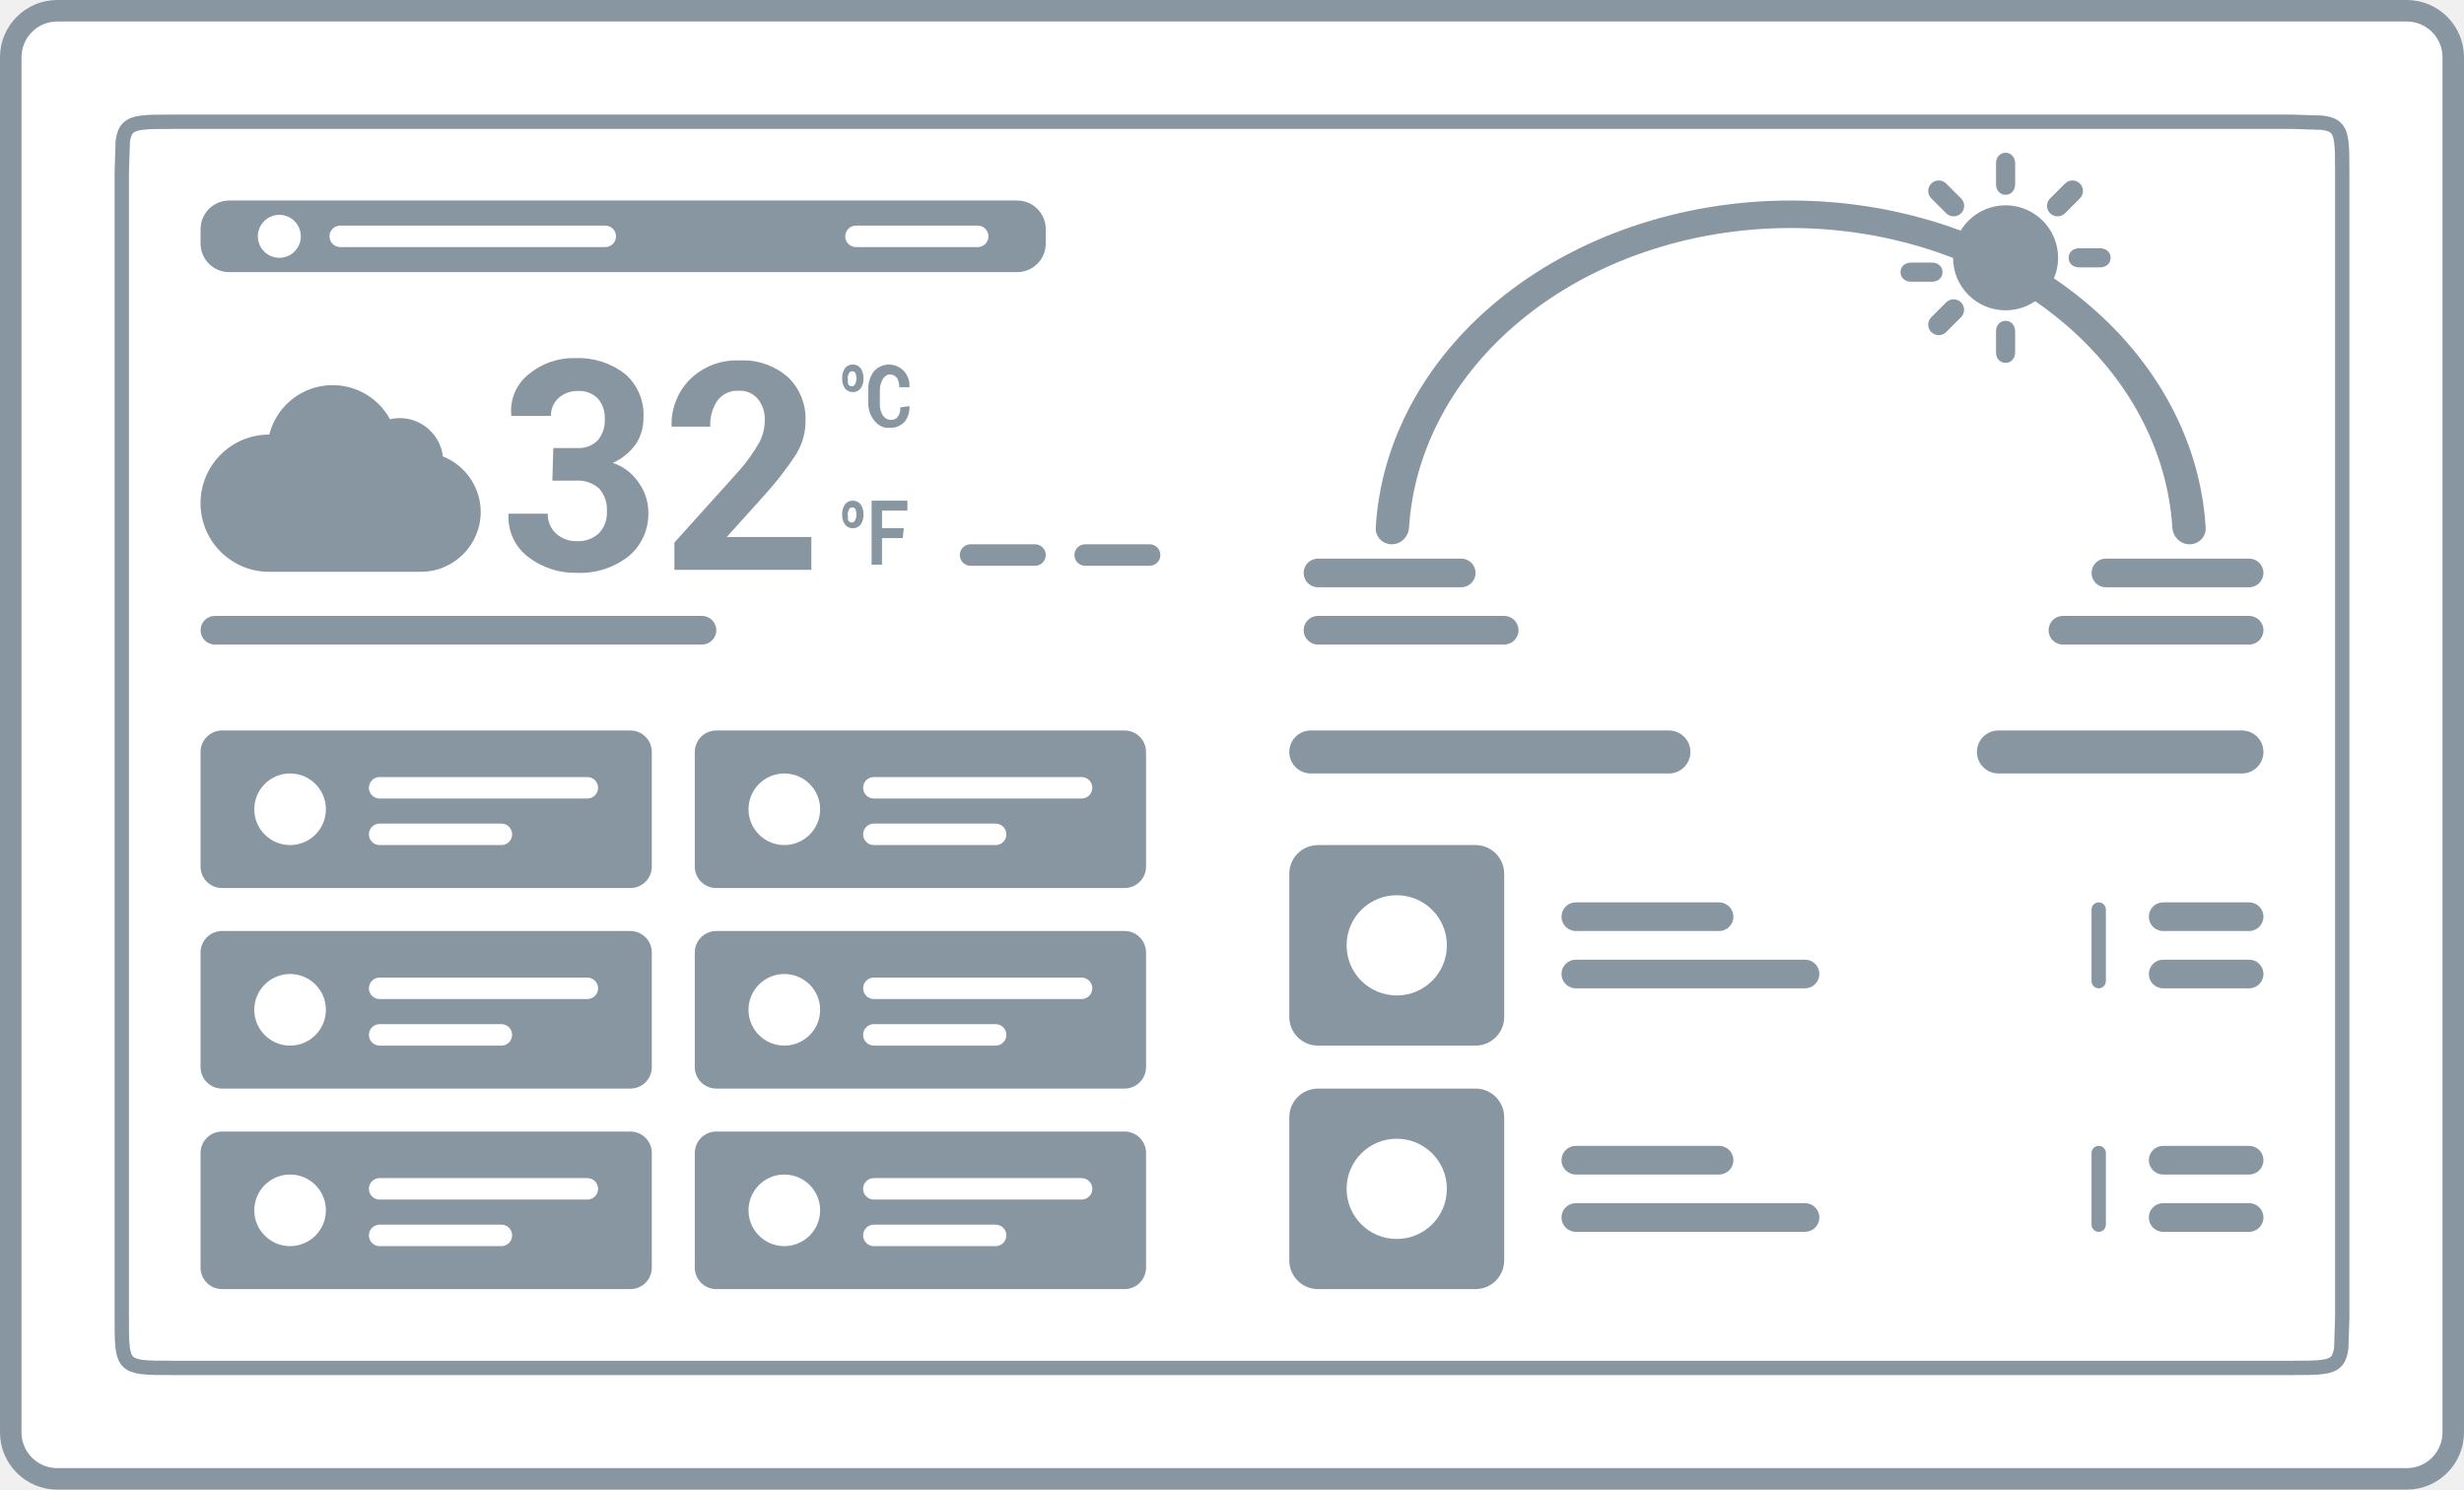
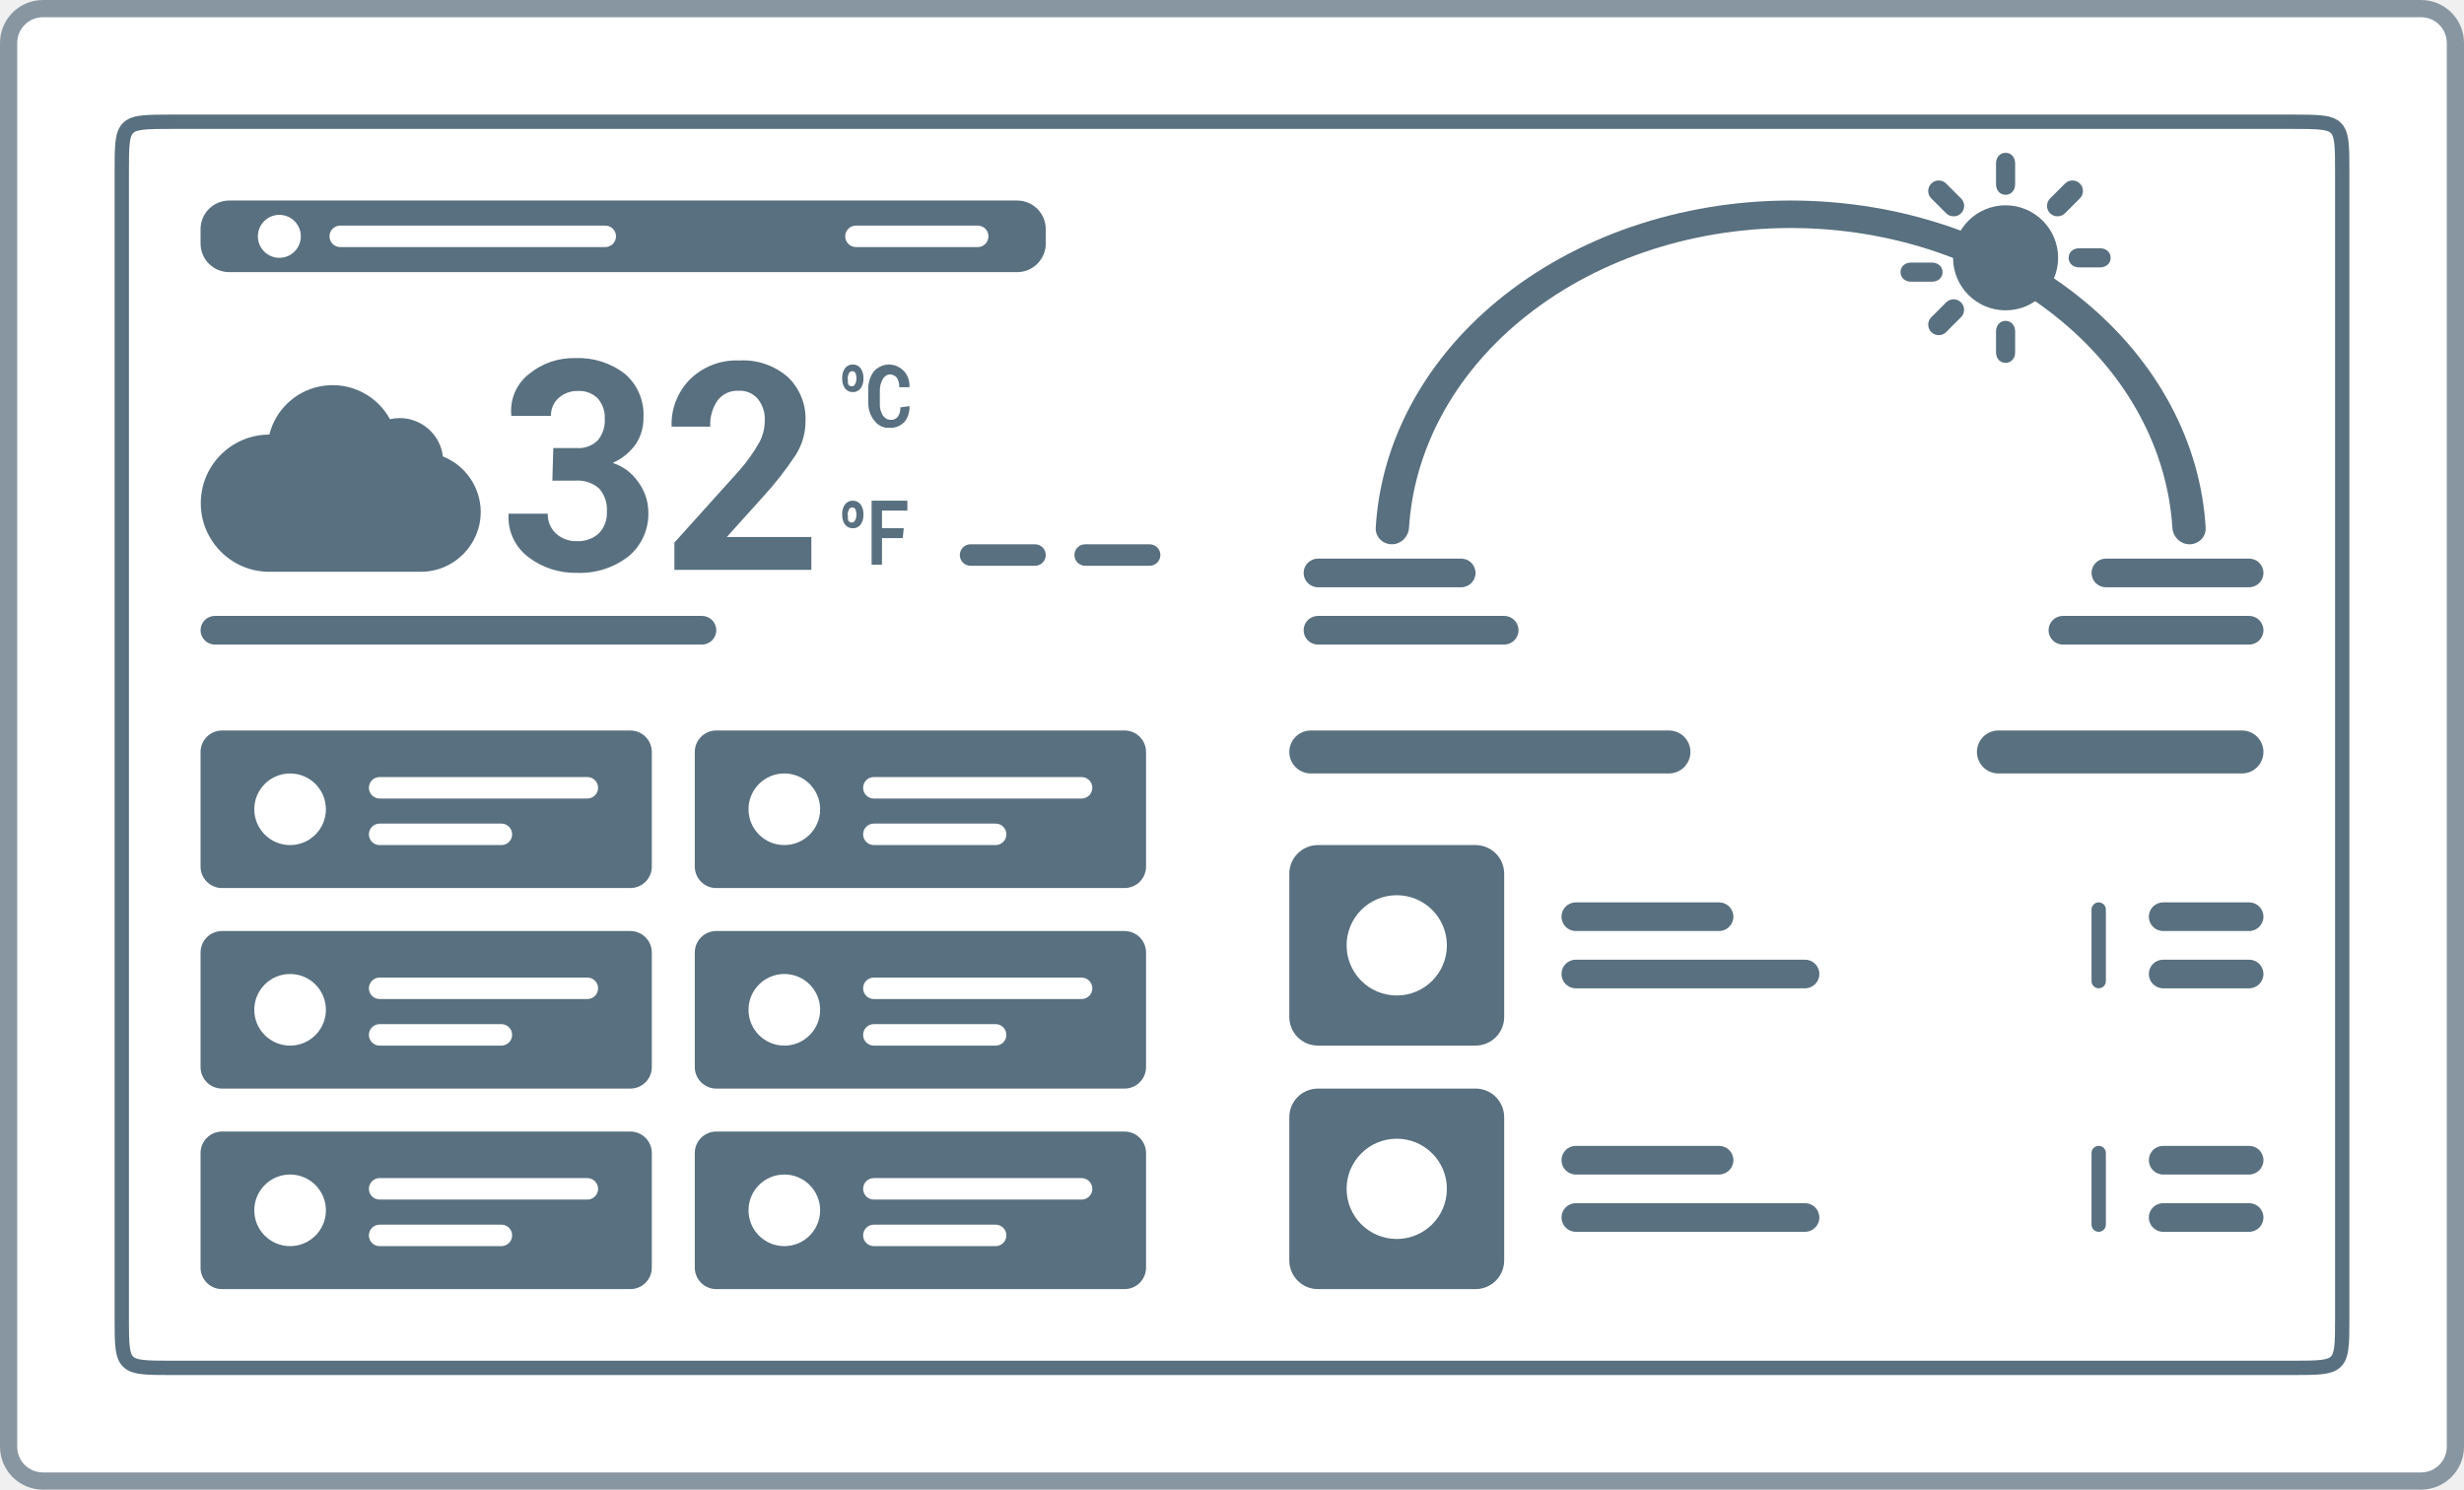
- <svg xmlns="http://www.w3.org/2000/svg" xmlns:xlink="http://www.w3.org/1999/xlink" width="172" height="104" fill="none">
-   <style>.B{fill:#fff}.C{fill:#8796a1}</style>
-   <g class="B">
-     <rect x=".75" y=".75" width="170.5" height="102.5" rx="3.25" />
-     <path d="M8.5 12l.069-2.128c.066-.489.186-.748.371-.933s.444-.305.933-.371C10.376 8.501 11.043 8.5 12 8.5h32 116l2.128.069c.489.066.748.186.933.371s.304.444.37.933c.068.504.069 1.171.069 2.128v80l-.069 2.128c-.066.489-.186.748-.37.933s-.444.305-.933.371c-.504.068-1.171.069-2.128.069H12c-.957 0-1.624-.001-2.128-.069-.489-.066-.748-.186-.933-.371s-.305-.444-.371-.933C8.501 93.624 8.5 92.957 8.5 92V12z" stroke="#8796a1" />
-   </g>
+ <svg xmlns="http://www.w3.org/2000/svg" width="172" height="104" fill="none">
+   <style>.B{fill:#fff}.C{fill:#58707f}</style>
+   <rect x=".6" y=".6" width="170.8" height="102.8" rx="2.4" class="B" />
+   <rect x=".6" y=".6" width="170.8" height="102.8" rx="2.4" stroke="#8796a1" stroke-width="1.2" />
+   <mask id="A" class="B">
+     <path d="M8.586 8.586C8 9.172 8 10.114 8 12v80c0 1.886 0 2.828.586 3.414S10.114 96 12 96h148c1.886 0 2.828 0 3.414-.586S164 93.886 164 92V12c0-1.886 0-2.828-.586-3.414S161.886 8 160 8H44 12c-1.886 0-2.828 0-3.414.586z" />
+   </mask>
+   <path d="M8.586 8.586C8 9.172 8 10.114 8 12v80c0 1.886 0 2.828.586 3.414S10.114 96 12 96h148c1.886 0 2.828 0 3.414-.586S164 93.886 164 92V12c0-1.886 0-2.828-.586-3.414S161.886 8 160 8H44 12c-1.886 0-2.828 0-3.414.586z" stroke="#58707f" stroke-width="2" mask="url(#A)" class="B" />
  <rect x="14" y="14" width="59" height="5" rx="2" class="C" />
  <g class="B">
    <path d="M21 16.5a1.5 1.5 0 1 1-3 0 1.5 1.5 0 1 1 3 0z" />
    <rect x="23" y="15.75" width="20" height="1.5" rx=".75" />
    <rect x="59" y="15.75" width="10" height="1.5" rx=".75" />
  </g>
  <g class="C">
-     <path d="M38.623 31.28h1.626c.271.022.543-.014.798-.107s.488-.239.681-.43a2.16 2.16 0 0 0 .488-1.512c.025-.517-.15-1.023-.488-1.415a1.82 1.82 0 0 0-1.398-.52 1.95 1.95 0 0 0-1.317.471 1.63 1.63 0 0 0-.418.572c-.096.219-.142.457-.135.696h-2.764a3.25 3.25 0 0 1 1.236-2.927 4.88 4.88 0 0 1 3.252-1.106 5.27 5.27 0 0 1 3.447 1.106 3.76 3.76 0 0 1 1.002 1.386 3.75 3.75 0 0 1 .283 1.687 3.25 3.25 0 0 1-.52 1.805 3.9 3.9 0 0 1-1.626 1.333c.719.233 1.342.695 1.772 1.317a3.56 3.56 0 0 1 .715 2.081c.025.596-.088 1.189-.33 1.733s-.608 1.025-1.068 1.404c-1.026.791-2.299 1.194-3.593 1.138a5.36 5.36 0 0 1-3.349-1.073 3.48 3.48 0 0 1-1.415-3.057h2.732a1.85 1.85 0 0 0 .569 1.382 2.08 2.08 0 0 0 1.463.537 2.14 2.14 0 0 0 .828-.12 2.1 2.1 0 0 0 .716-.432 2.03 2.03 0 0 0 .553-1.512 2.19 2.19 0 0 0-.111-.869c-.095-.279-.245-.537-.442-.757a2.26 2.26 0 0 0-1.626-.537h-1.626l.065-2.276zm18.014 8.503h-9.56v-1.902l4.536-5.04a11.69 11.69 0 0 0 1.398-1.967 3.25 3.25 0 0 0 .374-1.512 2.23 2.23 0 0 0-.471-1.496 1.62 1.62 0 0 0-.605-.454c-.235-.102-.49-.147-.745-.131a1.73 1.73 0 0 0-.826.155c-.259.119-.483.3-.654.527a2.94 2.94 0 0 0-.504 1.821h-2.699a4.44 4.44 0 0 1 1.236-3.252c.455-.46 1.001-.819 1.603-1.054a4.62 4.62 0 0 1 1.893-.312 4.75 4.75 0 0 1 3.398 1.171 4.01 4.01 0 0 1 1.219 3.024 4.39 4.39 0 0 1-.699 2.422 23.38 23.38 0 0 1-2.293 2.927l-2.504 2.78h5.902v2.292zm2.151-13.372a1.16 1.16 0 0 1 .188-.692.71.71 0 0 1 .247-.206.6.6 0 0 1 .298-.062.62.62 0 0 1 .307.059.73.73 0 0 1 .257.209 1.16 1.16 0 0 1 .188.692 1.14 1.14 0 0 1-.188.692.71.71 0 0 1-.247.206c-.094.046-.196.068-.297.062a.62.62 0 0 1-.307-.059.72.72 0 0 1-.257-.209 1.14 1.14 0 0 1-.188-.692zm.413 0c-.026.132-.026.27 0 .402a.31.31 0 0 0 .113.122c.046.027.098.039.15.034.047.005.093-.007.134-.035s.072-.07.092-.121c.066-.119.099-.259.094-.402a.91.91 0 0 0-.056-.335c-.023-.052-.058-.095-.102-.123s-.093-.039-.143-.033c-.047-.005-.093.007-.134.035s-.072.07-.092.121c-.061.121-.094.26-.094.402l.038-.067zm4.284 1.941c.009.205-.017.411-.079.603s-.156.367-.278.513c-.291.281-.659.424-1.033.402a1.15 1.15 0 0 1-.585-.112 1.34 1.34 0 0 1-.486-.402 1.81 1.81 0 0 1-.32-.596 2.04 2.04 0 0 1-.094-.698v-.848a2.02 2.02 0 0 1 .395-1.295 1.46 1.46 0 0 1 1.052-.47 1.46 1.46 0 0 1 1.052.47c.129.14.23.314.295.507a1.62 1.62 0 0 1 .081.609h-.714a1.14 1.14 0 0 0-.169-.67.7.7 0 0 0-.253-.18.61.61 0 0 0-.292-.043c-.093.017-.181.057-.259.119a.72.72 0 0 0-.192.238c-.134.245-.2.534-.188.826v.848a1.42 1.42 0 0 0 .207.826c.064.099.147.178.241.233a.59.59 0 0 0 .303.08.53.53 0 0 0 .275-.042.63.63 0 0 0 .232-.181 1.01 1.01 0 0 0 .169-.647l.639-.089zm-4.697 7.566a1.16 1.16 0 0 1 .188-.692.71.71 0 0 1 .247-.206.6.6 0 0 1 .298-.062.62.62 0 0 1 .307.059.72.72 0 0 1 .257.209 1.16 1.16 0 0 1 .188.692 1.14 1.14 0 0 1-.188.692c-.069.089-.153.16-.247.206s-.196.068-.297.062a.62.62 0 0 1-.307-.059.72.72 0 0 1-.257-.209 1.14 1.14 0 0 1-.188-.692zm.413 0c-.026.132-.026.27 0 .402a.31.31 0 0 0 .113.122c.046.027.098.039.15.034.047.005.093-.007.134-.035s.072-.07.092-.121c.066-.119.099-.259.094-.402a.91.91 0 0 0-.056-.335c-.023-.052-.058-.095-.102-.123s-.093-.039-.143-.033c-.047-.005-.093.007-.134.035s-.072.07-.092.121c-.061.121-.094.26-.094.402l.038-.067zm3.815 1.651h-1.448v1.853h-.724v-4.465h2.497v.692h-1.773v1.228h1.52l-.072.692zm-29.46-1.828a4.18 4.18 0 0 1-4.175 4.178H18.668a4.79 4.79 0 0 1 0-9.577h.132a4.56 4.56 0 0 1 1.394-2.303c.686-.61 1.54-.998 2.451-1.114a4.56 4.56 0 0 1 2.652.464c.817.418 1.488 1.073 1.927 1.88a3.07 3.07 0 0 1 .692-.08 3.04 3.04 0 0 1 3.001 2.678A4.18 4.18 0 0 1 32.83 33.4a4.19 4.19 0 0 1 .727 2.341h0z" />
+     <path d="M38.623 31.28h1.626c.271.022.543-.014.798-.107s.488-.239.681-.43a2.16 2.16 0 0 0 .488-1.512c.025-.517-.15-1.023-.488-1.415a1.82 1.82 0 0 0-1.398-.52 1.95 1.95 0 0 0-1.317.471 1.63 1.63 0 0 0-.418.572c-.096.219-.142.457-.135.696h-2.764a3.25 3.25 0 0 1 1.236-2.927 4.88 4.88 0 0 1 3.252-1.106 5.27 5.27 0 0 1 3.447 1.106 3.76 3.76 0 0 1 1.002 1.386 3.75 3.75 0 0 1 .283 1.687 3.25 3.25 0 0 1-.52 1.805 3.9 3.9 0 0 1-1.626 1.333c.719.233 1.342.695 1.772 1.317a3.56 3.56 0 0 1 .715 2.081c.025.596-.088 1.189-.33 1.733s-.608 1.025-1.068 1.404c-1.026.791-2.299 1.194-3.593 1.138a5.36 5.36 0 0 1-3.349-1.073 3.48 3.48 0 0 1-1.415-3.057h2.732a1.85 1.85 0 0 0 .569 1.382 2.08 2.08 0 0 0 1.463.537 2.14 2.14 0 0 0 .828-.12 2.1 2.1 0 0 0 .716-.432 2.03 2.03 0 0 0 .553-1.512 2.19 2.19 0 0 0-.111-.869c-.095-.279-.245-.537-.442-.757a2.26 2.26 0 0 0-1.626-.537h-1.626l.065-2.276zm18.014 8.504h-9.56v-1.902l4.536-5.04a11.69 11.69 0 0 0 1.398-1.967 3.25 3.25 0 0 0 .374-1.512 2.23 2.23 0 0 0-.471-1.496 1.62 1.62 0 0 0-.605-.454c-.235-.102-.49-.147-.745-.131a1.73 1.73 0 0 0-.826.155c-.259.119-.483.3-.654.527a2.94 2.94 0 0 0-.504 1.821h-2.699a4.44 4.44 0 0 1 1.236-3.252c.455-.46 1.001-.819 1.603-1.054s1.247-.341 1.893-.312c1.242-.07 2.462.35 3.398 1.171a4.01 4.01 0 0 1 1.219 3.024 4.39 4.39 0 0 1-.699 2.423 23.41 23.41 0 0 1-2.293 2.927l-2.504 2.78h5.902v2.292zm2.151-13.373a1.16 1.16 0 0 1 .188-.692.71.71 0 0 1 .247-.206.6.6 0 0 1 .298-.062.62.62 0 0 1 .307.059.73.73 0 0 1 .257.209 1.16 1.16 0 0 1 .188.692 1.14 1.14 0 0 1-.188.692.71.71 0 0 1-.247.206c-.094.046-.196.068-.297.062a.62.62 0 0 1-.307-.059.72.72 0 0 1-.257-.209 1.14 1.14 0 0 1-.188-.692zm.413 0c-.026.132-.026.27 0 .402a.31.31 0 0 0 .113.122c.046.027.098.039.15.034.047.005.093-.007.134-.035s.072-.07.092-.121c.066-.119.099-.259.094-.402a.91.91 0 0 0-.056-.335c-.023-.052-.058-.095-.102-.123s-.093-.039-.143-.033c-.047-.005-.093.007-.134.035s-.072.07-.092.121c-.061.121-.094.26-.094.402l.038-.067zm4.285 1.941c.009.205-.018.411-.079.603s-.156.367-.278.513c-.291.281-.659.424-1.034.402a1.15 1.15 0 0 1-.585-.112 1.34 1.34 0 0 1-.486-.402 1.81 1.81 0 0 1-.32-.596 2.04 2.04 0 0 1-.094-.698v-.848c-.017-.476.125-.942.395-1.295a1.46 1.46 0 0 1 1.052-.47 1.46 1.46 0 0 1 1.052.47c.129.14.23.314.295.507a1.62 1.62 0 0 1 .081.609h-.714a1.14 1.14 0 0 0-.169-.67c-.073-.08-.159-.141-.253-.18a.61.61 0 0 0-.292-.043c-.093.017-.181.057-.259.119a.72.72 0 0 0-.192.238c-.135.245-.2.534-.188.826v.848a1.42 1.42 0 0 0 .207.826c.064.099.147.178.241.233a.59.59 0 0 0 .303.08.53.53 0 0 0 .275-.042.63.63 0 0 0 .232-.181 1.01 1.01 0 0 0 .169-.647l.639-.089zm-4.698 7.567a1.16 1.16 0 0 1 .188-.692.71.71 0 0 1 .247-.206.6.6 0 0 1 .298-.062.62.62 0 0 1 .307.059.73.73 0 0 1 .257.209 1.16 1.16 0 0 1 .188.692 1.14 1.14 0 0 1-.188.692.71.71 0 0 1-.247.206.6.6 0 0 1-.297.062.62.62 0 0 1-.307-.059.73.73 0 0 1-.257-.209 1.14 1.14 0 0 1-.188-.692zm.413 0c-.026.132-.026.27 0 .402a.31.31 0 0 0 .113.122c.046.027.098.039.15.034.047.005.093-.008.134-.035s.072-.07.092-.121c.066-.119.099-.259.094-.402a.91.91 0 0 0-.056-.335c-.023-.052-.058-.095-.102-.123s-.093-.039-.143-.033c-.047-.005-.093.007-.134.035s-.072.07-.092.121c-.061.121-.094.26-.094.402l.038-.067zm3.814 1.65h-1.448v1.853h-.724v-4.465h2.497v.692h-1.773v1.228h1.52l-.072.692zM33.557 35.74a4.18 4.18 0 0 1-4.175 4.178H18.668a4.79 4.79 0 0 1 0-9.576h.132a4.56 4.56 0 0 1 1.394-2.303c.686-.61 1.54-.998 2.451-1.114a4.56 4.56 0 0 1 2.652.464 4.55 4.55 0 0 1 1.927 1.88 3.07 3.07 0 0 1 .692-.08 3.04 3.04 0 0 1 3.001 2.678 4.19 4.19 0 0 1 2.641 3.873h0z" />
    <rect x="14" y="43" width="36" height="2" rx="1" />
    <rect x="67" y="38" width="6" height="1.5" rx=".75" />
    <rect x="75" y="38" width="6" height="1.5" rx=".75" />
    <rect x="14" y="51" width="31.5" height="11" rx="1.5" />
  </g>
  <g class="B">
-     <use xlink:href="#B" />
+     <use href="#C" />
    <rect x="25.75" y="54.25" width="16" height="1.5" rx=".75" />
    <rect x="25.75" y="57.5" width="10" height="1.5" rx=".75" />
  </g>
  <rect x="48.5" y="51" width="31.5" height="11" rx="1.5" class="C" />
  <g class="B">
-     <use xlink:href="#B" x="34.5" />
+     <use href="#C" x="34.5" />
    <rect x="60.25" y="54.25" width="16" height="1.5" rx=".75" />
    <rect x="60.25" y="57.5" width="10" height="1.5" rx=".75" />
  </g>
  <rect x="14" y="65" width="31.5" height="11" rx="1.5" class="C" />
  <g class="B">
-     <use xlink:href="#B" y="14" />
+     <use href="#C" y="14" />
    <rect x="25.75" y="68.25" width="16" height="1.5" rx=".75" />
    <rect x="25.75" y="71.5" width="10" height="1.5" rx=".75" />
  </g>
  <rect x="48.5" y="65" width="31.5" height="11" rx="1.5" class="C" />
  <g class="B">
-     <use xlink:href="#B" x="34.5" y="14" />
+     <use href="#C" x="34.5" y="14" />
    <rect x="60.25" y="68.25" width="16" height="1.5" rx=".75" />
    <rect x="60.25" y="71.5" width="10" height="1.5" rx=".75" />
  </g>
  <rect x="14" y="79" width="31.5" height="11" rx="1.5" class="C" />
  <g class="B">
-     <use xlink:href="#B" y="28" />
+     <use href="#C" y="28" />
    <rect x="25.75" y="82.25" width="16" height="1.5" rx=".75" />
    <rect x="25.75" y="85.5" width="10" height="1.5" rx=".75" />
  </g>
  <rect x="48.5" y="79" width="31.5" height="11" rx="1.5" class="C" />
  <g class="B">
-     <use xlink:href="#B" x="34.5" y="28" />
+     <use href="#C" x="34.5" y="28" />
    <rect x="60.25" y="82.25" width="16" height="1.5" rx=".75" />
    <rect x="60.25" y="85.5" width="10" height="1.5" rx=".75" />
  </g>
  <g class="C">
    <rect x="90" y="51" width="28" height="3" rx="1.5" />
    <rect x="138" y="51" width="20" height="3" rx="1.5" />
    <rect x="90" y="59" width="15" height="14" rx="2" />
  </g>
-   <path d="M101 66a3.5 3.5 0 1 1-7 0 3.5 3.5 0 1 1 7 0z" class="B" />
+   <use href="#D" class="B" />
  <g class="C">
    <rect x="109" y="63" width="12" height="2" rx="1" />
    <rect x="109" y="67" width="18" height="2" rx="1" />
    <rect x="146" y="63" width="1" height="6" rx=".5" />
    <rect x="150" y="63" width="8" height="2" rx="1" />
    <rect x="150" y="67" width="8" height="2" rx="1" />
    <rect x="90" y="76" width="15" height="14" rx="2" />
  </g>
-   <path d="M101 83a3.5 3.5 0 1 1-7 0 3.5 3.5 0 1 1 7 0z" class="B" />
+   <use href="#D" y="17" class="B" />
  <g class="C">
    <rect x="109" y="80" width="12" height="2" rx="1" />
    <rect x="109" y="84" width="18" height="2" rx="1" />
    <rect x="146" y="80" width="1" height="6" rx=".5" />
    <rect x="150" y="80" width="8" height="2" rx="1" />
    <rect x="150" y="84" width="8" height="2" rx="1" />
    <rect x="91" y="39" width="12" height="2" rx="1" />
    <rect x="91" y="43" width="15" height="2" rx="1" />
    <rect x="146" y="39" width="12" height="2" rx="1" />
    <rect x="143" y="43" width="15" height="2" rx="1" />
    <path d="M152.84 38c.641 0 1.164-.52 1.126-1.159-.347-5.943-3.352-11.584-8.46-15.811C140.068 16.529 132.691 14 125 14s-15.068 2.529-20.506 7.029c-5.108 4.227-8.113 9.868-8.46 15.811-.037.639.486 1.159 1.126 1.159h0c.641 0 1.156-.52 1.197-1.159.345-5.434 3.105-10.587 7.777-14.454 5.004-4.141 11.79-6.467 18.866-6.467s13.862 2.326 18.866 6.467c4.672 3.867 7.432 9.02 7.777 14.454.041.639.556 1.159 1.197 1.159h0z" />
  </g>
-   <g clip-path="url(#A)" class="C">
-     <path d="M135.851 14.888c.144.143.331.215.519.215a.73.73 0 0 0 .518-1.252l-1.037-1.037c-.286-.286-.75-.286-1.037 0s-.286.751 0 1.037l1.037 1.037zM135.6 19c0-.405-.328-.667-.733-.667H133.4c-.405 0-.733.262-.733.667s.328.667.733.667h1.467c.405 0 .733-.262.733-.667zm4.4-5.4c.405 0 .667-.328.667-.733V11.4c0-.405-.262-.733-.667-.733s-.667.328-.667.733v1.467c0 .405.262.733.667.733zm3.63 1.503c.188 0 .375-.072.519-.215l1.037-1.037c.286-.286.286-.751 0-1.037s-.751-.286-1.037 0l-1.037 1.037a.73.73 0 0 0 .518 1.252zm-3.63-.77A3.67 3.67 0 0 0 136.333 18 3.67 3.67 0 0 0 140 21.666 3.67 3.67 0 0 0 143.667 18 3.67 3.67 0 0 0 140 14.333zm-4.149 6.778l-1.037 1.037c-.286.287-.286.751 0 1.037.144.143.331.215.519.215a.73.73 0 0 0 .518-.215l1.037-1.037a.73.73 0 0 0 0-1.037c-.286-.286-.75-.286-1.037 0h0zm10.749-3.778h-1.467c-.405 0-.733.262-.733.667s.328.667.733.667h1.467c.405 0 .733-.262.733-.667s-.328-.667-.733-.667zM140 22.4c-.405 0-.667.328-.667.733V24.6c0 .405.262.733.667.733s.667-.328.667-.733v-1.467c0-.405-.262-.733-.667-.733z" />
+   <g clip-path="url(#B)" class="C">
+     <path d="M135.851 14.889c.144.143.331.215.519.215a.73.73 0 0 0 .518-1.252l-1.037-1.037a.73.73 0 0 0-1.037 0c-.287.287-.286.751 0 1.037l1.037 1.037zM135.6 19c0-.405-.328-.667-.733-.667H133.4c-.405 0-.733.262-.733.667s.328.667.733.667h1.467c.405 0 .733-.262.733-.667zm4.4-5.4c.405 0 .667-.328.667-.733V11.4c0-.405-.262-.733-.667-.733s-.667.328-.667.733v1.467c0 .405.262.733.667.733zm3.63 1.504c.188 0 .375-.072.519-.215l1.037-1.037c.286-.287.286-.751 0-1.037s-.751-.286-1.037 0l-1.037 1.037a.73.73 0 0 0 .518 1.252zm-3.63-.771A3.67 3.67 0 0 0 136.333 18 3.67 3.67 0 0 0 140 21.667 3.67 3.67 0 0 0 143.667 18 3.67 3.67 0 0 0 140 14.333zm-4.149 6.778l-1.037 1.037c-.286.287-.286.751 0 1.037.144.143.331.215.519.215a.73.73 0 0 0 .518-.215l1.037-1.037a.73.73 0 0 0 0-1.037c-.286-.286-.75-.286-1.037 0h0zm10.749-3.778h-1.467c-.405 0-.733.262-.733.667s.328.667.733.667h1.467c.405 0 .733-.262.733-.667s-.328-.667-.733-.667zM140 22.4c-.405 0-.667.328-.667.733V24.6c0 .405.262.733.667.733s.667-.328.667-.733v-1.467c0-.405-.262-.733-.667-.733z" />
  </g>
-   <rect x=".75" y=".75" width="170.5" height="102.5" rx="3.25" stroke="#8796a1" stroke-width="1.5" />
  <defs>
-     <clipPath id="A">
+     <clipPath id="B">
      <path transform="translate(132 10)" d="M0 0h16v16H0z" class="B" />
    </clipPath>
-     <path id="B" d="M22.75 56.5a2.5 2.5 0 1 1-5 0 2.5 2.5 0 1 1 5 0z" />
+     <path id="C" d="M22.75 56.5a2.5 2.5 0 1 1-5 0 2.5 2.5 0 1 1 5 0z" />
+     <path id="D" d="M101 66a3.5 3.5 0 1 1-7 0 3.5 3.5 0 1 1 7 0z" />
  </defs>
</svg>
